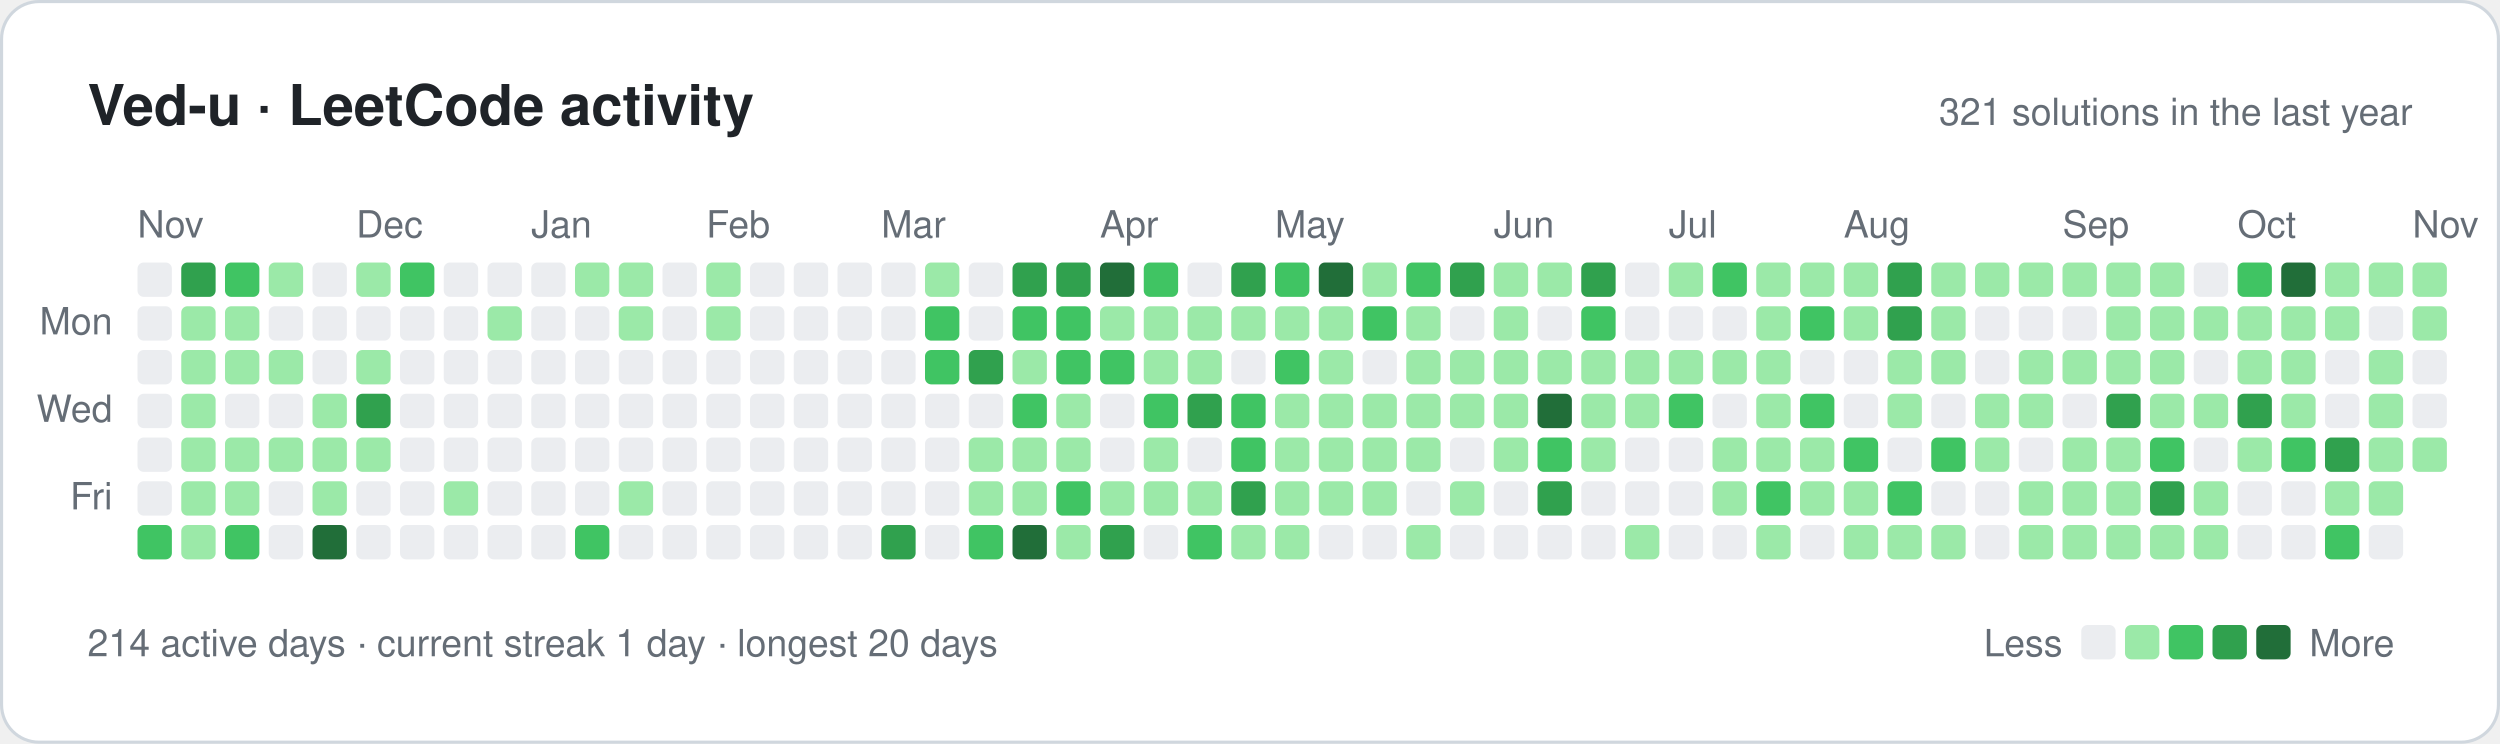
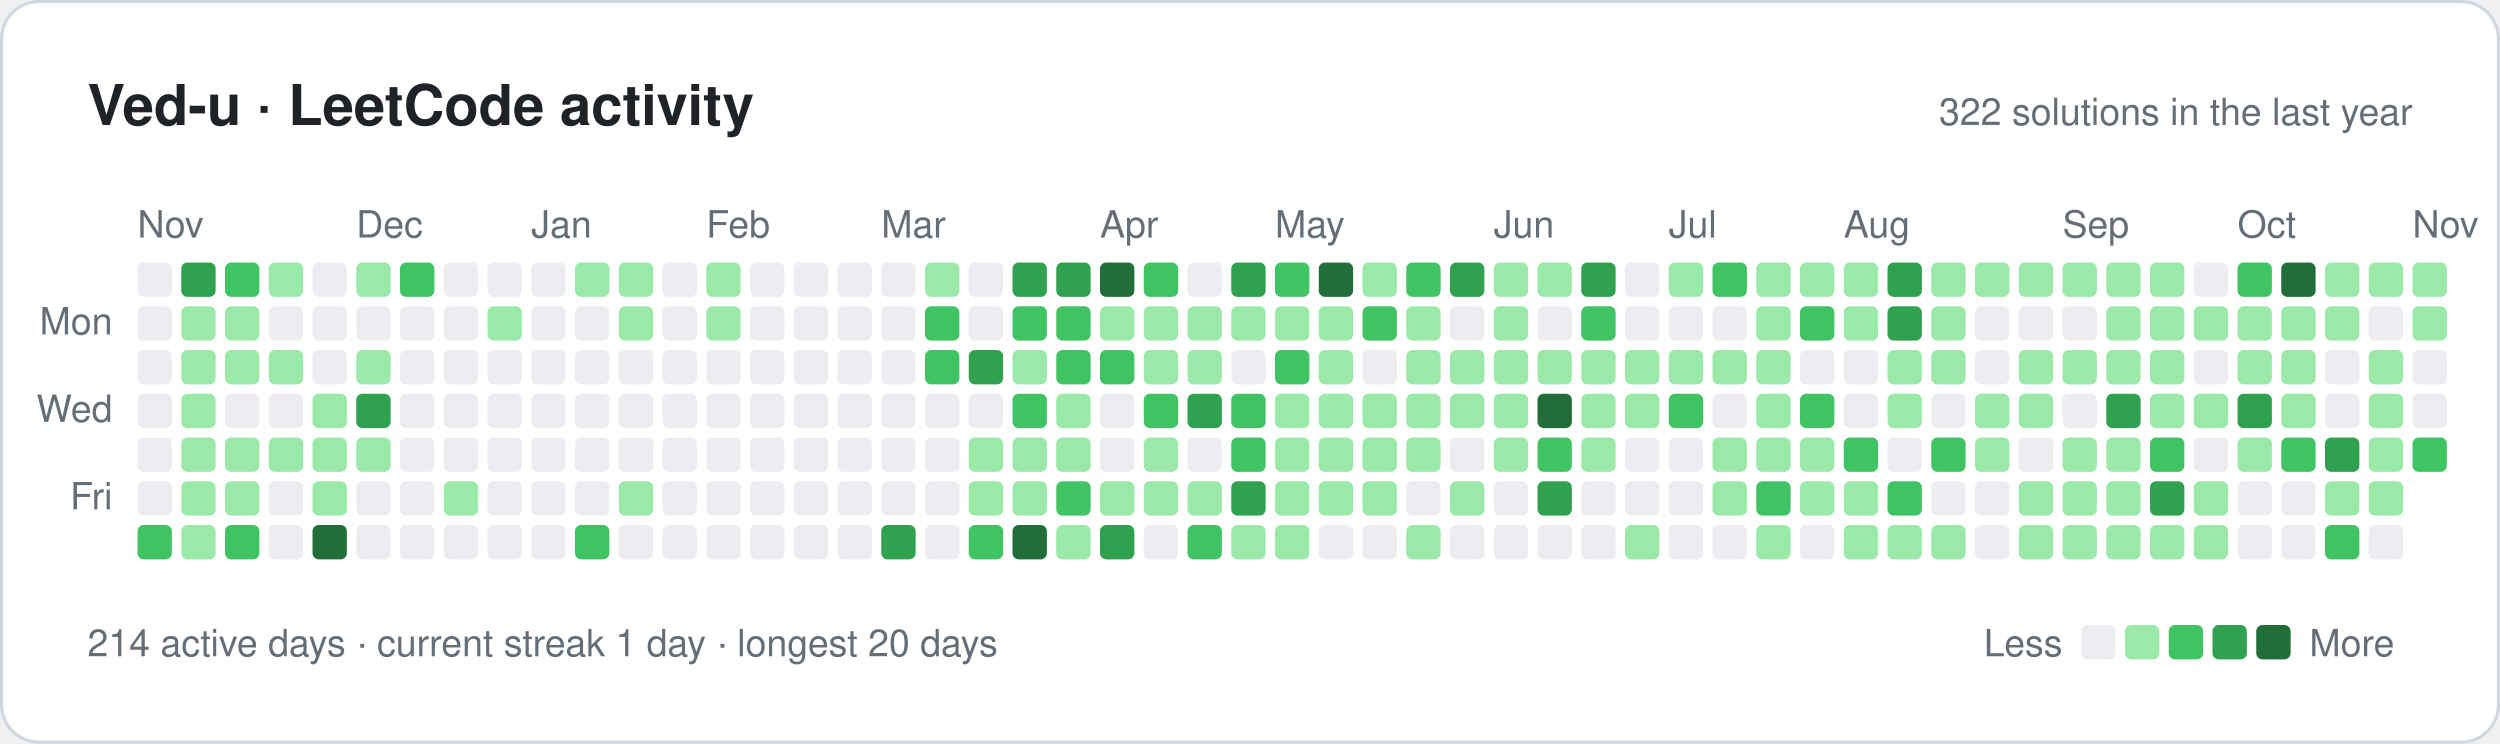
<svg xmlns="http://www.w3.org/2000/svg" width="800" height="238" viewBox="0 0 800 238" font-family="-apple-system,BlinkMacSystemFont,'Segoe UI',Helvetica,Arial,sans-serif" role="img" aria-labelledby="t">
  <style>
.bg{fill:#ffffff;stroke:#d0d7de}.title{fill:#1f2328;font-size:18px;font-weight:600}.muted{fill:#656d76;font-size:12px}
.label{fill:#1f2328;font-size:13px;font-weight:600}.value{fill:#1f2328;font-size:22px;font-weight:700}.value-sm{fill:#1f2328;font-size:14px;font-weight:700}
.total{fill:#1f2328;font-size:30px;font-weight:700}.track{fill:#eaeef2}.ring-track{stroke:#eaeef2}.divider{stroke:#d0d7de}.grid{stroke:#d0d7de;fill:none}
@media (prefers-color-scheme: dark){.bg{fill:#0d1117;stroke:#30363d}.title,.label,.value,.value-sm,.total{fill:#e6edf3}.muted{fill:#8b949e}.track{fill:#21262d}.ring-track{stroke:#21262d}.divider{stroke:#30363d}.grid{stroke:#30363d}}
@keyframes ls-fade{from{opacity:0;transform:translateY(6px)}to{opacity:1;transform:none}}
@keyframes ls-grow{from{transform:scaleX(0)}to{transform:scaleX(1)}}
@keyframes ls-pop{from{opacity:0;transform:scale(.2)}to{opacity:1;transform:scale(1)}}
@keyframes ls-pulse{0%,100%{opacity:1}50%{opacity:.3}}
.fade{animation:ls-fade .6s ease-out both}
.grow{transform-box:fill-box;transform-origin:left center;animation:ls-grow .9s cubic-bezier(.2,.7,.3,1) both}
.pulse{animation:ls-pulse 1.8s ease-in-out infinite}
.d1{animation-delay:0.12s}
.d2{animation-delay:0.24s}
.d3{animation-delay:0.36s}
.d4{animation-delay:0.48s}
.d5{animation-delay:0.60s}
.d6{animation-delay:0.72s}
.d7{animation-delay:0.84s}
.d8{animation-delay:0.96s}
@media (prefers-reduced-motion: reduce){*{animation:none!important}}
.h0{fill:#ebedf0}.h1{fill:#9be9a8}.h2{fill:#40c463}.h3{fill:#30a14e}.h4{fill:#216e39}
@media (prefers-color-scheme: dark){.h0{fill:#161b22}.h1{fill:#0e4429}.h2{fill:#006d32}.h3{fill:#26a641}.h4{fill:#39d353}}
</style>
  <rect x="0.5" y="0.5" width="799" height="237" rx="12" class="bg" />
  <g class="fade">
    <text x="28" y="40" class="title">Ved-u · LeetCode activity</text>
-     <text x="772" y="40" class="muted" text-anchor="end">321 solutions in the last year</text>
+     <text x="772" y="40" class="muted" text-anchor="end">322 solutions in the last year</text>
  </g>
  <text x="44" y="76" class="muted" font-size="11">Nov</text>
  <text x="114" y="76" class="muted" font-size="11">Dec</text>
  <text x="170" y="76" class="muted" font-size="11">Jan</text>
  <text x="226" y="76" class="muted" font-size="11">Feb</text>
  <text x="282" y="76" class="muted" font-size="11">Mar</text>
  <text x="352" y="76" class="muted" font-size="11">Apr</text>
  <text x="408" y="76" class="muted" font-size="11">May</text>
  <text x="478" y="76" class="muted" font-size="11">Jun</text>
  <text x="534" y="76" class="muted" font-size="11">Jul</text>
  <text x="590" y="76" class="muted" font-size="11">Aug</text>
  <text x="660" y="76" class="muted" font-size="11">Sep</text>
  <text x="716" y="76" class="muted" font-size="11">Oct</text>
  <text x="772" y="76" class="muted" font-size="11">Nov</text>
  <text x="36" y="107" class="muted" font-size="10" text-anchor="end">Mon</text>
  <text x="36" y="135" class="muted" font-size="10" text-anchor="end">Wed</text>
  <text x="36" y="163" class="muted" font-size="10" text-anchor="end">Fri</text>
  <g class="fade d1">
    <rect x="44" y="84" width="11" height="11" rx="2" class="h0" />
    <rect x="44" y="98" width="11" height="11" rx="2" class="h0" />
    <rect x="44" y="112" width="11" height="11" rx="2" class="h0" />
    <rect x="44" y="126" width="11" height="11" rx="2" class="h0" />
    <rect x="44" y="140" width="11" height="11" rx="2" class="h0" />
    <rect x="44" y="154" width="11" height="11" rx="2" class="h0" />
    <rect x="44" y="168" width="11" height="11" rx="2" class="h2" />
    <rect x="58" y="84" width="11" height="11" rx="2" class="h3" />
    <rect x="58" y="98" width="11" height="11" rx="2" class="h1" />
    <rect x="58" y="112" width="11" height="11" rx="2" class="h1" />
    <rect x="58" y="126" width="11" height="11" rx="2" class="h1" />
    <rect x="58" y="140" width="11" height="11" rx="2" class="h1" />
    <rect x="58" y="154" width="11" height="11" rx="2" class="h1" />
    <rect x="58" y="168" width="11" height="11" rx="2" class="h1" />
    <rect x="72" y="84" width="11" height="11" rx="2" class="h2" />
    <rect x="72" y="98" width="11" height="11" rx="2" class="h1" />
    <rect x="72" y="112" width="11" height="11" rx="2" class="h1" />
    <rect x="72" y="126" width="11" height="11" rx="2" class="h0" />
    <rect x="72" y="140" width="11" height="11" rx="2" class="h1" />
    <rect x="72" y="154" width="11" height="11" rx="2" class="h1" />
    <rect x="72" y="168" width="11" height="11" rx="2" class="h2" />
    <rect x="86" y="84" width="11" height="11" rx="2" class="h1" />
    <rect x="86" y="98" width="11" height="11" rx="2" class="h0" />
    <rect x="86" y="112" width="11" height="11" rx="2" class="h1" />
    <rect x="86" y="126" width="11" height="11" rx="2" class="h0" />
    <rect x="86" y="140" width="11" height="11" rx="2" class="h1" />
    <rect x="86" y="154" width="11" height="11" rx="2" class="h0" />
    <rect x="86" y="168" width="11" height="11" rx="2" class="h0" />
    <rect x="100" y="84" width="11" height="11" rx="2" class="h0" />
    <rect x="100" y="98" width="11" height="11" rx="2" class="h0" />
    <rect x="100" y="112" width="11" height="11" rx="2" class="h0" />
    <rect x="100" y="126" width="11" height="11" rx="2" class="h1" />
    <rect x="100" y="140" width="11" height="11" rx="2" class="h1" />
    <rect x="100" y="154" width="11" height="11" rx="2" class="h1" />
    <rect x="100" y="168" width="11" height="11" rx="2" class="h4" />
    <rect x="114" y="84" width="11" height="11" rx="2" class="h1" />
    <rect x="114" y="98" width="11" height="11" rx="2" class="h0" />
    <rect x="114" y="112" width="11" height="11" rx="2" class="h1" />
    <rect x="114" y="126" width="11" height="11" rx="2" class="h3" />
    <rect x="114" y="140" width="11" height="11" rx="2" class="h1" />
    <rect x="114" y="154" width="11" height="11" rx="2" class="h0" />
    <rect x="114" y="168" width="11" height="11" rx="2" class="h0" />
    <rect x="128" y="84" width="11" height="11" rx="2" class="h2" />
    <rect x="128" y="98" width="11" height="11" rx="2" class="h0" />
    <rect x="128" y="112" width="11" height="11" rx="2" class="h0" />
    <rect x="128" y="126" width="11" height="11" rx="2" class="h0" />
    <rect x="128" y="140" width="11" height="11" rx="2" class="h0" />
    <rect x="128" y="154" width="11" height="11" rx="2" class="h0" />
    <rect x="128" y="168" width="11" height="11" rx="2" class="h0" />
    <rect x="142" y="84" width="11" height="11" rx="2" class="h0" />
    <rect x="142" y="98" width="11" height="11" rx="2" class="h0" />
    <rect x="142" y="112" width="11" height="11" rx="2" class="h0" />
    <rect x="142" y="126" width="11" height="11" rx="2" class="h0" />
    <rect x="142" y="140" width="11" height="11" rx="2" class="h0" />
    <rect x="142" y="154" width="11" height="11" rx="2" class="h1" />
    <rect x="142" y="168" width="11" height="11" rx="2" class="h0" />
    <rect x="156" y="84" width="11" height="11" rx="2" class="h0" />
    <rect x="156" y="98" width="11" height="11" rx="2" class="h1" />
    <rect x="156" y="112" width="11" height="11" rx="2" class="h0" />
    <rect x="156" y="126" width="11" height="11" rx="2" class="h0" />
    <rect x="156" y="140" width="11" height="11" rx="2" class="h0" />
    <rect x="156" y="154" width="11" height="11" rx="2" class="h0" />
    <rect x="156" y="168" width="11" height="11" rx="2" class="h0" />
    <rect x="170" y="84" width="11" height="11" rx="2" class="h0" />
    <rect x="170" y="98" width="11" height="11" rx="2" class="h0" />
    <rect x="170" y="112" width="11" height="11" rx="2" class="h0" />
    <rect x="170" y="126" width="11" height="11" rx="2" class="h0" />
    <rect x="170" y="140" width="11" height="11" rx="2" class="h0" />
    <rect x="170" y="154" width="11" height="11" rx="2" class="h0" />
    <rect x="170" y="168" width="11" height="11" rx="2" class="h0" />
    <rect x="184" y="84" width="11" height="11" rx="2" class="h1" />
    <rect x="184" y="98" width="11" height="11" rx="2" class="h0" />
    <rect x="184" y="112" width="11" height="11" rx="2" class="h0" />
    <rect x="184" y="126" width="11" height="11" rx="2" class="h0" />
    <rect x="184" y="140" width="11" height="11" rx="2" class="h0" />
    <rect x="184" y="154" width="11" height="11" rx="2" class="h0" />
    <rect x="184" y="168" width="11" height="11" rx="2" class="h2" />
    <rect x="198" y="84" width="11" height="11" rx="2" class="h1" />
    <rect x="198" y="98" width="11" height="11" rx="2" class="h1" />
    <rect x="198" y="112" width="11" height="11" rx="2" class="h0" />
    <rect x="198" y="126" width="11" height="11" rx="2" class="h0" />
    <rect x="198" y="140" width="11" height="11" rx="2" class="h0" />
    <rect x="198" y="154" width="11" height="11" rx="2" class="h1" />
    <rect x="198" y="168" width="11" height="11" rx="2" class="h0" />
    <rect x="212" y="84" width="11" height="11" rx="2" class="h0" />
    <rect x="212" y="98" width="11" height="11" rx="2" class="h0" />
    <rect x="212" y="112" width="11" height="11" rx="2" class="h0" />
    <rect x="212" y="126" width="11" height="11" rx="2" class="h0" />
    <rect x="212" y="140" width="11" height="11" rx="2" class="h0" />
    <rect x="212" y="154" width="11" height="11" rx="2" class="h0" />
    <rect x="212" y="168" width="11" height="11" rx="2" class="h0" />
    <rect x="226" y="84" width="11" height="11" rx="2" class="h1" />
    <rect x="226" y="98" width="11" height="11" rx="2" class="h1" />
    <rect x="226" y="112" width="11" height="11" rx="2" class="h0" />
    <rect x="226" y="126" width="11" height="11" rx="2" class="h0" />
    <rect x="226" y="140" width="11" height="11" rx="2" class="h0" />
    <rect x="226" y="154" width="11" height="11" rx="2" class="h0" />
    <rect x="226" y="168" width="11" height="11" rx="2" class="h0" />
    <rect x="240" y="84" width="11" height="11" rx="2" class="h0" />
    <rect x="240" y="98" width="11" height="11" rx="2" class="h0" />
    <rect x="240" y="112" width="11" height="11" rx="2" class="h0" />
    <rect x="240" y="126" width="11" height="11" rx="2" class="h0" />
    <rect x="240" y="140" width="11" height="11" rx="2" class="h0" />
    <rect x="240" y="154" width="11" height="11" rx="2" class="h0" />
    <rect x="240" y="168" width="11" height="11" rx="2" class="h0" />
    <rect x="254" y="84" width="11" height="11" rx="2" class="h0" />
    <rect x="254" y="98" width="11" height="11" rx="2" class="h0" />
    <rect x="254" y="112" width="11" height="11" rx="2" class="h0" />
    <rect x="254" y="126" width="11" height="11" rx="2" class="h0" />
    <rect x="254" y="140" width="11" height="11" rx="2" class="h0" />
    <rect x="254" y="154" width="11" height="11" rx="2" class="h0" />
    <rect x="254" y="168" width="11" height="11" rx="2" class="h0" />
    <rect x="268" y="84" width="11" height="11" rx="2" class="h0" />
    <rect x="268" y="98" width="11" height="11" rx="2" class="h0" />
    <rect x="268" y="112" width="11" height="11" rx="2" class="h0" />
    <rect x="268" y="126" width="11" height="11" rx="2" class="h0" />
    <rect x="268" y="140" width="11" height="11" rx="2" class="h0" />
    <rect x="268" y="154" width="11" height="11" rx="2" class="h0" />
    <rect x="268" y="168" width="11" height="11" rx="2" class="h0" />
    <rect x="282" y="84" width="11" height="11" rx="2" class="h0" />
    <rect x="282" y="98" width="11" height="11" rx="2" class="h0" />
    <rect x="282" y="112" width="11" height="11" rx="2" class="h0" />
    <rect x="282" y="126" width="11" height="11" rx="2" class="h0" />
    <rect x="282" y="140" width="11" height="11" rx="2" class="h0" />
    <rect x="282" y="154" width="11" height="11" rx="2" class="h0" />
    <rect x="282" y="168" width="11" height="11" rx="2" class="h3" />
    <rect x="296" y="84" width="11" height="11" rx="2" class="h1" />
    <rect x="296" y="98" width="11" height="11" rx="2" class="h2" />
    <rect x="296" y="112" width="11" height="11" rx="2" class="h2" />
    <rect x="296" y="126" width="11" height="11" rx="2" class="h0" />
    <rect x="296" y="140" width="11" height="11" rx="2" class="h0" />
    <rect x="296" y="154" width="11" height="11" rx="2" class="h0" />
    <rect x="296" y="168" width="11" height="11" rx="2" class="h0" />
    <rect x="310" y="84" width="11" height="11" rx="2" class="h0" />
    <rect x="310" y="98" width="11" height="11" rx="2" class="h0" />
    <rect x="310" y="112" width="11" height="11" rx="2" class="h3" />
    <rect x="310" y="126" width="11" height="11" rx="2" class="h0" />
    <rect x="310" y="140" width="11" height="11" rx="2" class="h1" />
    <rect x="310" y="154" width="11" height="11" rx="2" class="h1" />
    <rect x="310" y="168" width="11" height="11" rx="2" class="h2" />
    <rect x="324" y="84" width="11" height="11" rx="2" class="h3" />
    <rect x="324" y="98" width="11" height="11" rx="2" class="h2" />
    <rect x="324" y="112" width="11" height="11" rx="2" class="h1" />
    <rect x="324" y="126" width="11" height="11" rx="2" class="h2" />
    <rect x="324" y="140" width="11" height="11" rx="2" class="h1" />
    <rect x="324" y="154" width="11" height="11" rx="2" class="h1" />
    <rect x="324" y="168" width="11" height="11" rx="2" class="h4" />
    <rect x="338" y="84" width="11" height="11" rx="2" class="h3" />
    <rect x="338" y="98" width="11" height="11" rx="2" class="h2" />
    <rect x="338" y="112" width="11" height="11" rx="2" class="h2" />
    <rect x="338" y="126" width="11" height="11" rx="2" class="h1" />
    <rect x="338" y="140" width="11" height="11" rx="2" class="h1" />
    <rect x="338" y="154" width="11" height="11" rx="2" class="h2" />
    <rect x="338" y="168" width="11" height="11" rx="2" class="h1" />
    <rect x="352" y="84" width="11" height="11" rx="2" class="h4" />
    <rect x="352" y="98" width="11" height="11" rx="2" class="h1" />
    <rect x="352" y="112" width="11" height="11" rx="2" class="h2" />
    <rect x="352" y="126" width="11" height="11" rx="2" class="h0" />
    <rect x="352" y="140" width="11" height="11" rx="2" class="h0" />
    <rect x="352" y="154" width="11" height="11" rx="2" class="h1" />
    <rect x="352" y="168" width="11" height="11" rx="2" class="h3" />
    <rect x="366" y="84" width="11" height="11" rx="2" class="h2" />
    <rect x="366" y="98" width="11" height="11" rx="2" class="h1" />
    <rect x="366" y="112" width="11" height="11" rx="2" class="h1" />
    <rect x="366" y="126" width="11" height="11" rx="2" class="h2" />
    <rect x="366" y="140" width="11" height="11" rx="2" class="h1" />
    <rect x="366" y="154" width="11" height="11" rx="2" class="h1" />
    <rect x="366" y="168" width="11" height="11" rx="2" class="h0" />
    <rect x="380" y="84" width="11" height="11" rx="2" class="h0" />
    <rect x="380" y="98" width="11" height="11" rx="2" class="h1" />
    <rect x="380" y="112" width="11" height="11" rx="2" class="h1" />
    <rect x="380" y="126" width="11" height="11" rx="2" class="h3" />
    <rect x="380" y="140" width="11" height="11" rx="2" class="h0" />
    <rect x="380" y="154" width="11" height="11" rx="2" class="h1" />
    <rect x="380" y="168" width="11" height="11" rx="2" class="h2" />
    <rect x="394" y="84" width="11" height="11" rx="2" class="h3" />
    <rect x="394" y="98" width="11" height="11" rx="2" class="h1" />
    <rect x="394" y="112" width="11" height="11" rx="2" class="h0" />
    <rect x="394" y="126" width="11" height="11" rx="2" class="h2" />
    <rect x="394" y="140" width="11" height="11" rx="2" class="h2" />
    <rect x="394" y="154" width="11" height="11" rx="2" class="h3" />
    <rect x="394" y="168" width="11" height="11" rx="2" class="h1" />
    <rect x="408" y="84" width="11" height="11" rx="2" class="h2" />
    <rect x="408" y="98" width="11" height="11" rx="2" class="h1" />
    <rect x="408" y="112" width="11" height="11" rx="2" class="h2" />
    <rect x="408" y="126" width="11" height="11" rx="2" class="h1" />
    <rect x="408" y="140" width="11" height="11" rx="2" class="h1" />
    <rect x="408" y="154" width="11" height="11" rx="2" class="h1" />
    <rect x="408" y="168" width="11" height="11" rx="2" class="h1" />
    <rect x="422" y="84" width="11" height="11" rx="2" class="h4" />
    <rect x="422" y="98" width="11" height="11" rx="2" class="h1" />
    <rect x="422" y="112" width="11" height="11" rx="2" class="h1" />
    <rect x="422" y="126" width="11" height="11" rx="2" class="h1" />
    <rect x="422" y="140" width="11" height="11" rx="2" class="h1" />
    <rect x="422" y="154" width="11" height="11" rx="2" class="h1" />
    <rect x="422" y="168" width="11" height="11" rx="2" class="h0" />
    <rect x="436" y="84" width="11" height="11" rx="2" class="h1" />
    <rect x="436" y="98" width="11" height="11" rx="2" class="h2" />
    <rect x="436" y="112" width="11" height="11" rx="2" class="h0" />
    <rect x="436" y="126" width="11" height="11" rx="2" class="h1" />
    <rect x="436" y="140" width="11" height="11" rx="2" class="h1" />
    <rect x="436" y="154" width="11" height="11" rx="2" class="h1" />
    <rect x="436" y="168" width="11" height="11" rx="2" class="h0" />
    <rect x="450" y="84" width="11" height="11" rx="2" class="h2" />
    <rect x="450" y="98" width="11" height="11" rx="2" class="h1" />
    <rect x="450" y="112" width="11" height="11" rx="2" class="h1" />
    <rect x="450" y="126" width="11" height="11" rx="2" class="h1" />
    <rect x="450" y="140" width="11" height="11" rx="2" class="h1" />
    <rect x="450" y="154" width="11" height="11" rx="2" class="h0" />
    <rect x="450" y="168" width="11" height="11" rx="2" class="h1" />
    <rect x="464" y="84" width="11" height="11" rx="2" class="h3" />
    <rect x="464" y="98" width="11" height="11" rx="2" class="h0" />
    <rect x="464" y="112" width="11" height="11" rx="2" class="h1" />
    <rect x="464" y="126" width="11" height="11" rx="2" class="h1" />
    <rect x="464" y="140" width="11" height="11" rx="2" class="h0" />
    <rect x="464" y="154" width="11" height="11" rx="2" class="h1" />
    <rect x="464" y="168" width="11" height="11" rx="2" class="h0" />
    <rect x="478" y="84" width="11" height="11" rx="2" class="h1" />
    <rect x="478" y="98" width="11" height="11" rx="2" class="h1" />
    <rect x="478" y="112" width="11" height="11" rx="2" class="h1" />
    <rect x="478" y="126" width="11" height="11" rx="2" class="h1" />
    <rect x="478" y="140" width="11" height="11" rx="2" class="h1" />
    <rect x="478" y="154" width="11" height="11" rx="2" class="h0" />
    <rect x="478" y="168" width="11" height="11" rx="2" class="h0" />
    <rect x="492" y="84" width="11" height="11" rx="2" class="h1" />
    <rect x="492" y="98" width="11" height="11" rx="2" class="h0" />
    <rect x="492" y="112" width="11" height="11" rx="2" class="h1" />
    <rect x="492" y="126" width="11" height="11" rx="2" class="h4" />
    <rect x="492" y="140" width="11" height="11" rx="2" class="h2" />
    <rect x="492" y="154" width="11" height="11" rx="2" class="h3" />
    <rect x="492" y="168" width="11" height="11" rx="2" class="h0" />
    <rect x="506" y="84" width="11" height="11" rx="2" class="h3" />
    <rect x="506" y="98" width="11" height="11" rx="2" class="h2" />
    <rect x="506" y="112" width="11" height="11" rx="2" class="h1" />
    <rect x="506" y="126" width="11" height="11" rx="2" class="h1" />
    <rect x="506" y="140" width="11" height="11" rx="2" class="h1" />
    <rect x="506" y="154" width="11" height="11" rx="2" class="h0" />
    <rect x="506" y="168" width="11" height="11" rx="2" class="h0" />
    <rect x="520" y="84" width="11" height="11" rx="2" class="h0" />
    <rect x="520" y="98" width="11" height="11" rx="2" class="h0" />
    <rect x="520" y="112" width="11" height="11" rx="2" class="h1" />
    <rect x="520" y="126" width="11" height="11" rx="2" class="h1" />
    <rect x="520" y="140" width="11" height="11" rx="2" class="h0" />
    <rect x="520" y="154" width="11" height="11" rx="2" class="h0" />
    <rect x="520" y="168" width="11" height="11" rx="2" class="h1" />
    <rect x="534" y="84" width="11" height="11" rx="2" class="h1" />
    <rect x="534" y="98" width="11" height="11" rx="2" class="h0" />
    <rect x="534" y="112" width="11" height="11" rx="2" class="h1" />
    <rect x="534" y="126" width="11" height="11" rx="2" class="h2" />
    <rect x="534" y="140" width="11" height="11" rx="2" class="h0" />
    <rect x="534" y="154" width="11" height="11" rx="2" class="h0" />
    <rect x="534" y="168" width="11" height="11" rx="2" class="h0" />
    <rect x="548" y="84" width="11" height="11" rx="2" class="h2" />
    <rect x="548" y="98" width="11" height="11" rx="2" class="h0" />
    <rect x="548" y="112" width="11" height="11" rx="2" class="h1" />
    <rect x="548" y="126" width="11" height="11" rx="2" class="h0" />
    <rect x="548" y="140" width="11" height="11" rx="2" class="h1" />
    <rect x="548" y="154" width="11" height="11" rx="2" class="h1" />
    <rect x="548" y="168" width="11" height="11" rx="2" class="h0" />
    <rect x="562" y="84" width="11" height="11" rx="2" class="h1" />
    <rect x="562" y="98" width="11" height="11" rx="2" class="h1" />
    <rect x="562" y="112" width="11" height="11" rx="2" class="h1" />
    <rect x="562" y="126" width="11" height="11" rx="2" class="h1" />
    <rect x="562" y="140" width="11" height="11" rx="2" class="h1" />
    <rect x="562" y="154" width="11" height="11" rx="2" class="h2" />
    <rect x="562" y="168" width="11" height="11" rx="2" class="h1" />
    <rect x="576" y="84" width="11" height="11" rx="2" class="h1" />
    <rect x="576" y="98" width="11" height="11" rx="2" class="h2" />
    <rect x="576" y="112" width="11" height="11" rx="2" class="h0" />
    <rect x="576" y="126" width="11" height="11" rx="2" class="h2" />
    <rect x="576" y="140" width="11" height="11" rx="2" class="h1" />
    <rect x="576" y="154" width="11" height="11" rx="2" class="h1" />
    <rect x="576" y="168" width="11" height="11" rx="2" class="h0" />
    <rect x="590" y="84" width="11" height="11" rx="2" class="h1" />
    <rect x="590" y="98" width="11" height="11" rx="2" class="h1" />
    <rect x="590" y="112" width="11" height="11" rx="2" class="h0" />
    <rect x="590" y="126" width="11" height="11" rx="2" class="h0" />
    <rect x="590" y="140" width="11" height="11" rx="2" class="h2" />
    <rect x="590" y="154" width="11" height="11" rx="2" class="h1" />
    <rect x="590" y="168" width="11" height="11" rx="2" class="h1" />
    <rect x="604" y="84" width="11" height="11" rx="2" class="h3" />
    <rect x="604" y="98" width="11" height="11" rx="2" class="h3" />
    <rect x="604" y="112" width="11" height="11" rx="2" class="h1" />
    <rect x="604" y="126" width="11" height="11" rx="2" class="h1" />
    <rect x="604" y="140" width="11" height="11" rx="2" class="h0" />
    <rect x="604" y="154" width="11" height="11" rx="2" class="h2" />
    <rect x="604" y="168" width="11" height="11" rx="2" class="h1" />
    <rect x="618" y="84" width="11" height="11" rx="2" class="h1" />
    <rect x="618" y="98" width="11" height="11" rx="2" class="h1" />
    <rect x="618" y="112" width="11" height="11" rx="2" class="h1" />
    <rect x="618" y="126" width="11" height="11" rx="2" class="h0" />
    <rect x="618" y="140" width="11" height="11" rx="2" class="h2" />
    <rect x="618" y="154" width="11" height="11" rx="2" class="h0" />
    <rect x="618" y="168" width="11" height="11" rx="2" class="h1" />
    <rect x="632" y="84" width="11" height="11" rx="2" class="h1" />
    <rect x="632" y="98" width="11" height="11" rx="2" class="h0" />
    <rect x="632" y="112" width="11" height="11" rx="2" class="h0" />
    <rect x="632" y="126" width="11" height="11" rx="2" class="h1" />
    <rect x="632" y="140" width="11" height="11" rx="2" class="h1" />
    <rect x="632" y="154" width="11" height="11" rx="2" class="h0" />
    <rect x="632" y="168" width="11" height="11" rx="2" class="h0" />
    <rect x="646" y="84" width="11" height="11" rx="2" class="h1" />
    <rect x="646" y="98" width="11" height="11" rx="2" class="h0" />
    <rect x="646" y="112" width="11" height="11" rx="2" class="h1" />
    <rect x="646" y="126" width="11" height="11" rx="2" class="h1" />
    <rect x="646" y="140" width="11" height="11" rx="2" class="h0" />
    <rect x="646" y="154" width="11" height="11" rx="2" class="h1" />
    <rect x="646" y="168" width="11" height="11" rx="2" class="h1" />
    <rect x="660" y="84" width="11" height="11" rx="2" class="h1" />
    <rect x="660" y="98" width="11" height="11" rx="2" class="h0" />
    <rect x="660" y="112" width="11" height="11" rx="2" class="h1" />
    <rect x="660" y="126" width="11" height="11" rx="2" class="h0" />
    <rect x="660" y="140" width="11" height="11" rx="2" class="h1" />
    <rect x="660" y="154" width="11" height="11" rx="2" class="h1" />
    <rect x="660" y="168" width="11" height="11" rx="2" class="h1" />
    <rect x="674" y="84" width="11" height="11" rx="2" class="h1" />
    <rect x="674" y="98" width="11" height="11" rx="2" class="h1" />
    <rect x="674" y="112" width="11" height="11" rx="2" class="h1" />
    <rect x="674" y="126" width="11" height="11" rx="2" class="h3" />
    <rect x="674" y="140" width="11" height="11" rx="2" class="h1" />
    <rect x="674" y="154" width="11" height="11" rx="2" class="h1" />
    <rect x="674" y="168" width="11" height="11" rx="2" class="h1" />
    <rect x="688" y="84" width="11" height="11" rx="2" class="h1" />
    <rect x="688" y="98" width="11" height="11" rx="2" class="h1" />
    <rect x="688" y="112" width="11" height="11" rx="2" class="h1" />
    <rect x="688" y="126" width="11" height="11" rx="2" class="h1" />
    <rect x="688" y="140" width="11" height="11" rx="2" class="h2" />
    <rect x="688" y="154" width="11" height="11" rx="2" class="h3" />
    <rect x="688" y="168" width="11" height="11" rx="2" class="h1" />
    <rect x="702" y="84" width="11" height="11" rx="2" class="h0" />
    <rect x="702" y="98" width="11" height="11" rx="2" class="h1" />
    <rect x="702" y="112" width="11" height="11" rx="2" class="h0" />
    <rect x="702" y="126" width="11" height="11" rx="2" class="h1" />
    <rect x="702" y="140" width="11" height="11" rx="2" class="h0" />
    <rect x="702" y="154" width="11" height="11" rx="2" class="h1" />
    <rect x="702" y="168" width="11" height="11" rx="2" class="h1" />
    <rect x="716" y="84" width="11" height="11" rx="2" class="h2" />
    <rect x="716" y="98" width="11" height="11" rx="2" class="h1" />
    <rect x="716" y="112" width="11" height="11" rx="2" class="h1" />
    <rect x="716" y="126" width="11" height="11" rx="2" class="h3" />
    <rect x="716" y="140" width="11" height="11" rx="2" class="h1" />
    <rect x="716" y="154" width="11" height="11" rx="2" class="h0" />
    <rect x="716" y="168" width="11" height="11" rx="2" class="h0" />
    <rect x="730" y="84" width="11" height="11" rx="2" class="h4" />
    <rect x="730" y="98" width="11" height="11" rx="2" class="h1" />
    <rect x="730" y="112" width="11" height="11" rx="2" class="h1" />
    <rect x="730" y="126" width="11" height="11" rx="2" class="h1" />
    <rect x="730" y="140" width="11" height="11" rx="2" class="h2" />
    <rect x="730" y="154" width="11" height="11" rx="2" class="h0" />
    <rect x="730" y="168" width="11" height="11" rx="2" class="h0" />
    <rect x="744" y="84" width="11" height="11" rx="2" class="h1" />
    <rect x="744" y="98" width="11" height="11" rx="2" class="h1" />
    <rect x="744" y="112" width="11" height="11" rx="2" class="h0" />
    <rect x="744" y="126" width="11" height="11" rx="2" class="h0" />
    <rect x="744" y="140" width="11" height="11" rx="2" class="h3" />
    <rect x="744" y="154" width="11" height="11" rx="2" class="h1" />
    <rect x="744" y="168" width="11" height="11" rx="2" class="h2" />
    <rect x="758" y="84" width="11" height="11" rx="2" class="h1" />
    <rect x="758" y="98" width="11" height="11" rx="2" class="h0" />
    <rect x="758" y="112" width="11" height="11" rx="2" class="h1" />
    <rect x="758" y="126" width="11" height="11" rx="2" class="h1" />
    <rect x="758" y="140" width="11" height="11" rx="2" class="h1" />
    <rect x="758" y="154" width="11" height="11" rx="2" class="h1" />
    <rect x="758" y="168" width="11" height="11" rx="2" class="h0" />
    <rect x="772" y="84" width="11" height="11" rx="2" class="h1" />
    <rect x="772" y="98" width="11" height="11" rx="2" class="h1" />
    <rect x="772" y="112" width="11" height="11" rx="2" class="h0" />
    <rect x="772" y="126" width="11" height="11" rx="2" class="h0" />
-     <rect x="772" y="140" width="11" height="11" rx="2" class="h1" />
+     <rect x="772" y="140" width="11" height="11" rx="2" class="h2" />
  </g>
  <text x="28" y="210" class="muted">214 active days · current streak 1 day · longest 20 days</text>
  <text x="660" y="210" class="muted" text-anchor="end">Less</text>
  <rect x="666" y="200" width="11" height="11" rx="2" class="h0" />
  <rect x="680" y="200" width="11" height="11" rx="2" class="h1" />
  <rect x="694" y="200" width="11" height="11" rx="2" class="h2" />
  <rect x="708" y="200" width="11" height="11" rx="2" class="h3" />
  <rect x="722" y="200" width="11" height="11" rx="2" class="h4" />
  <text x="739" y="210" class="muted">More</text>
</svg>
